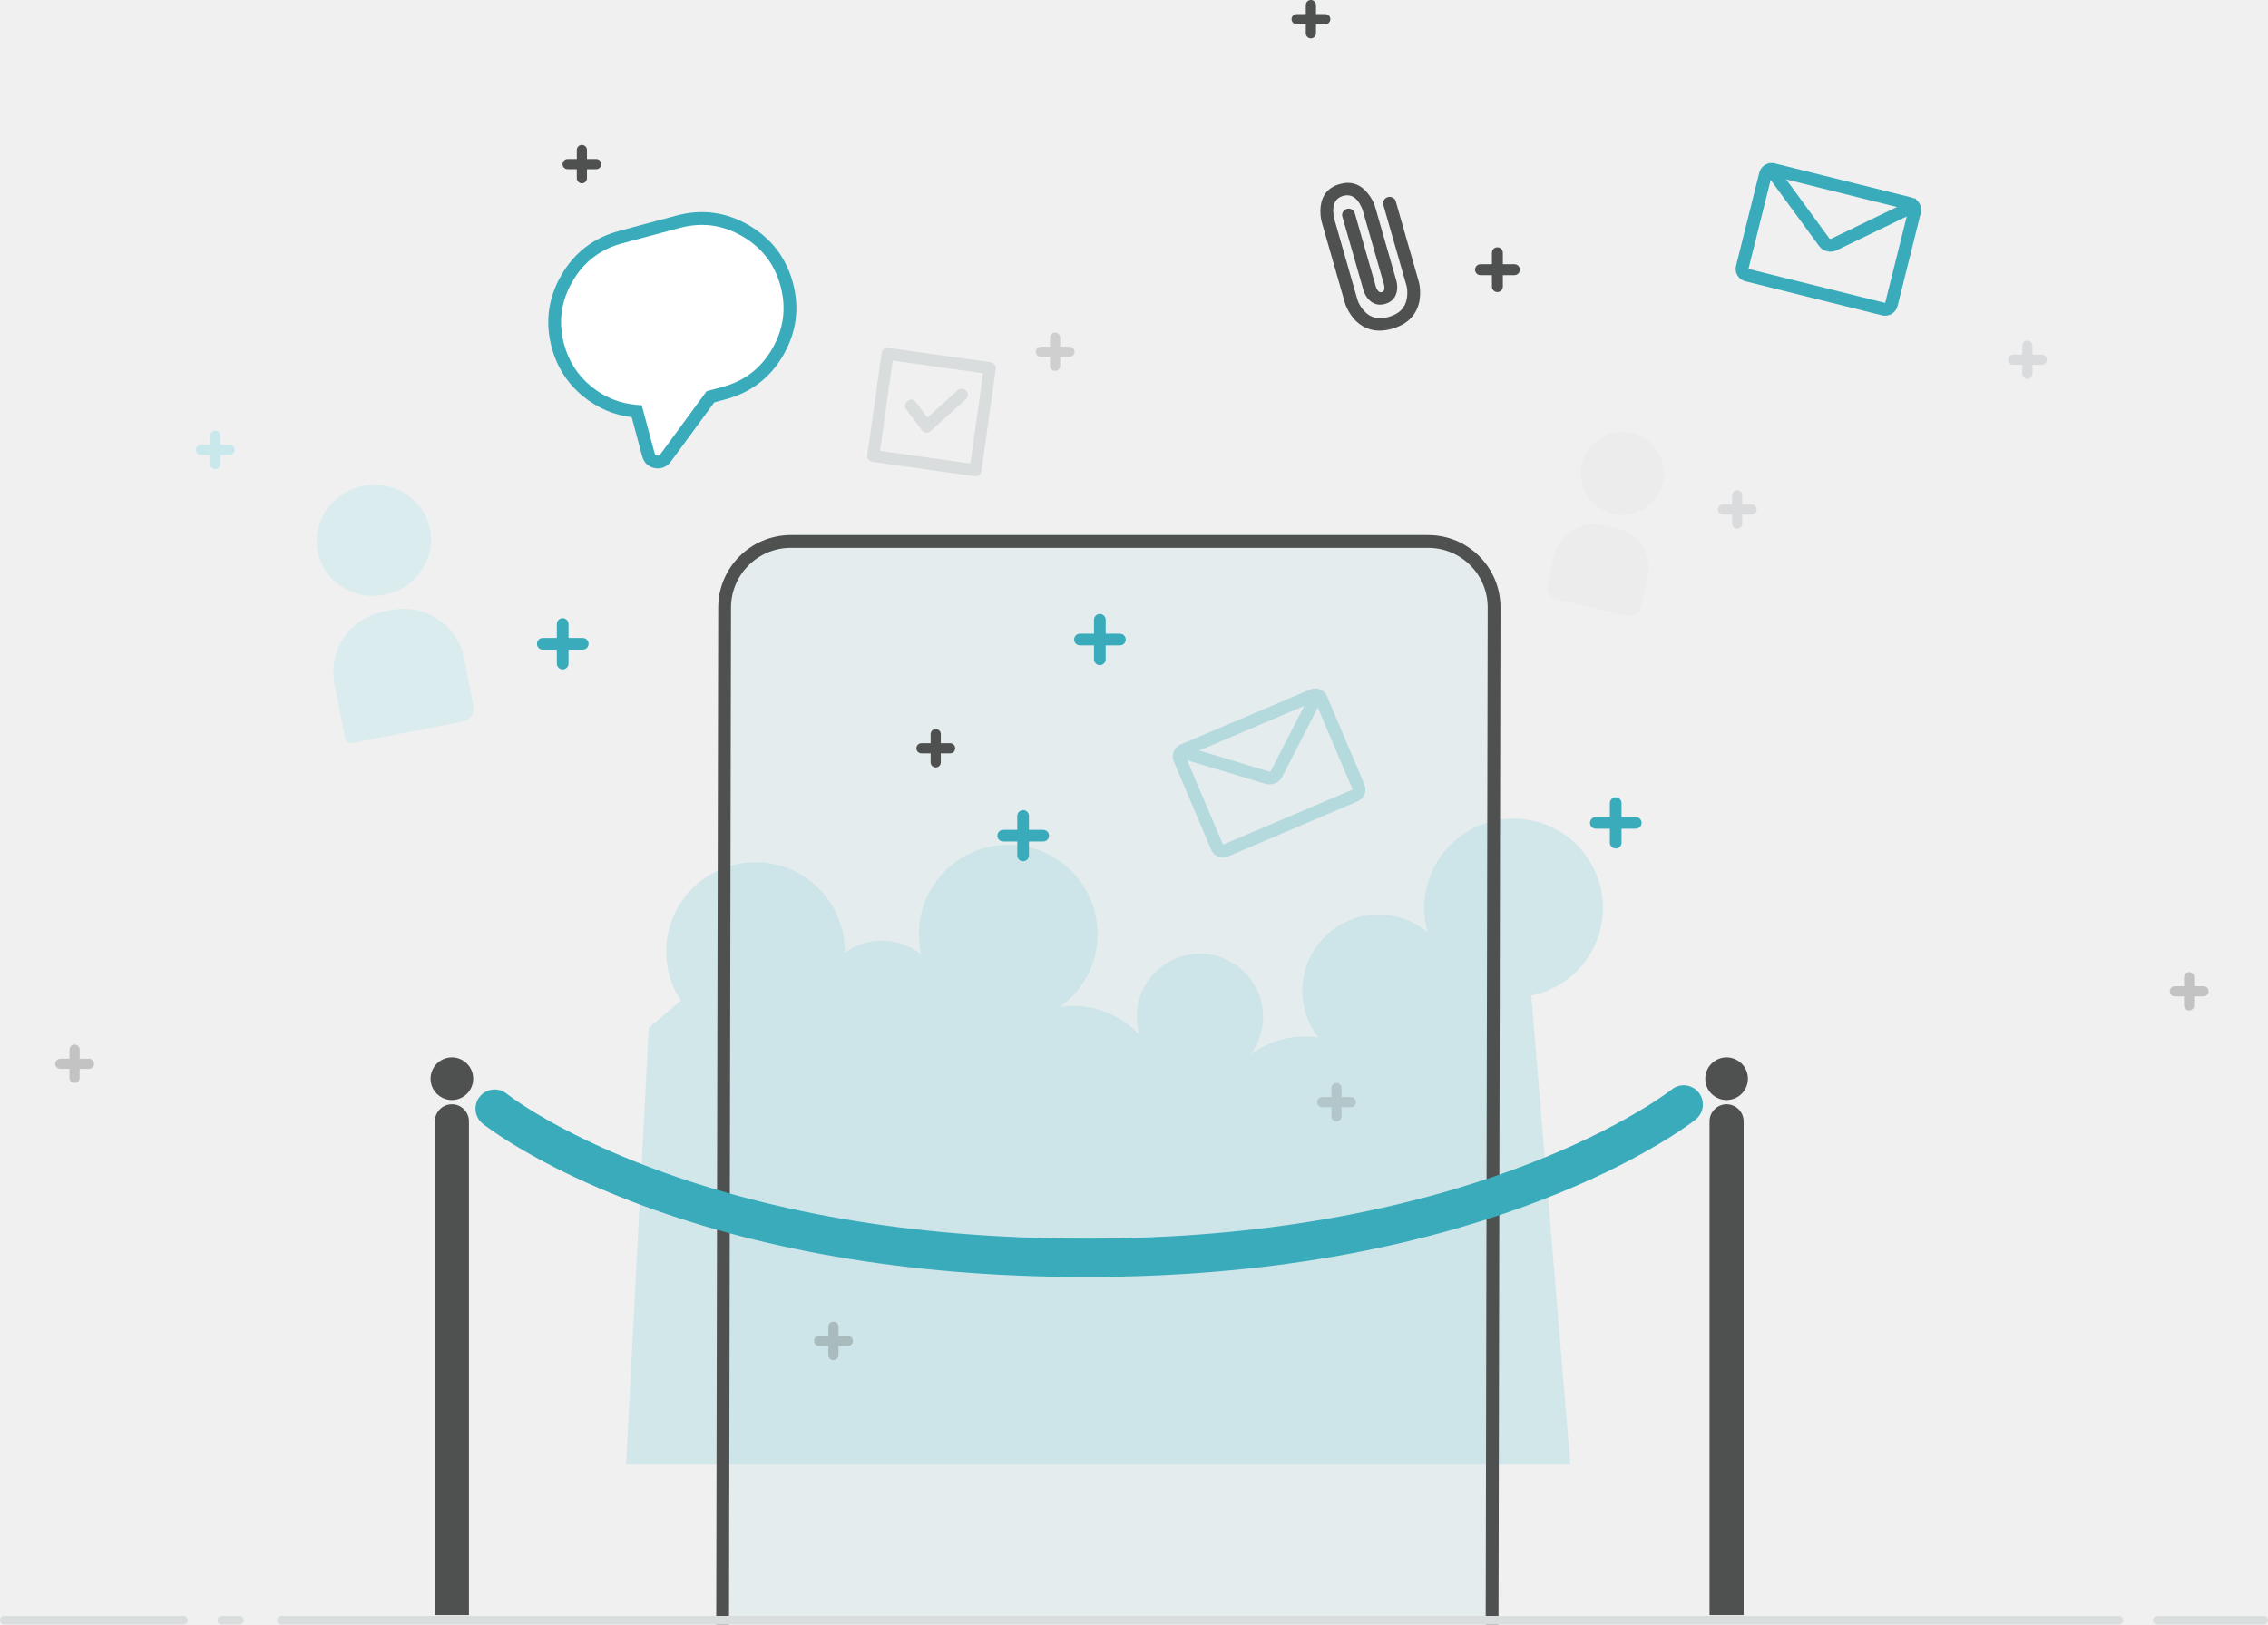
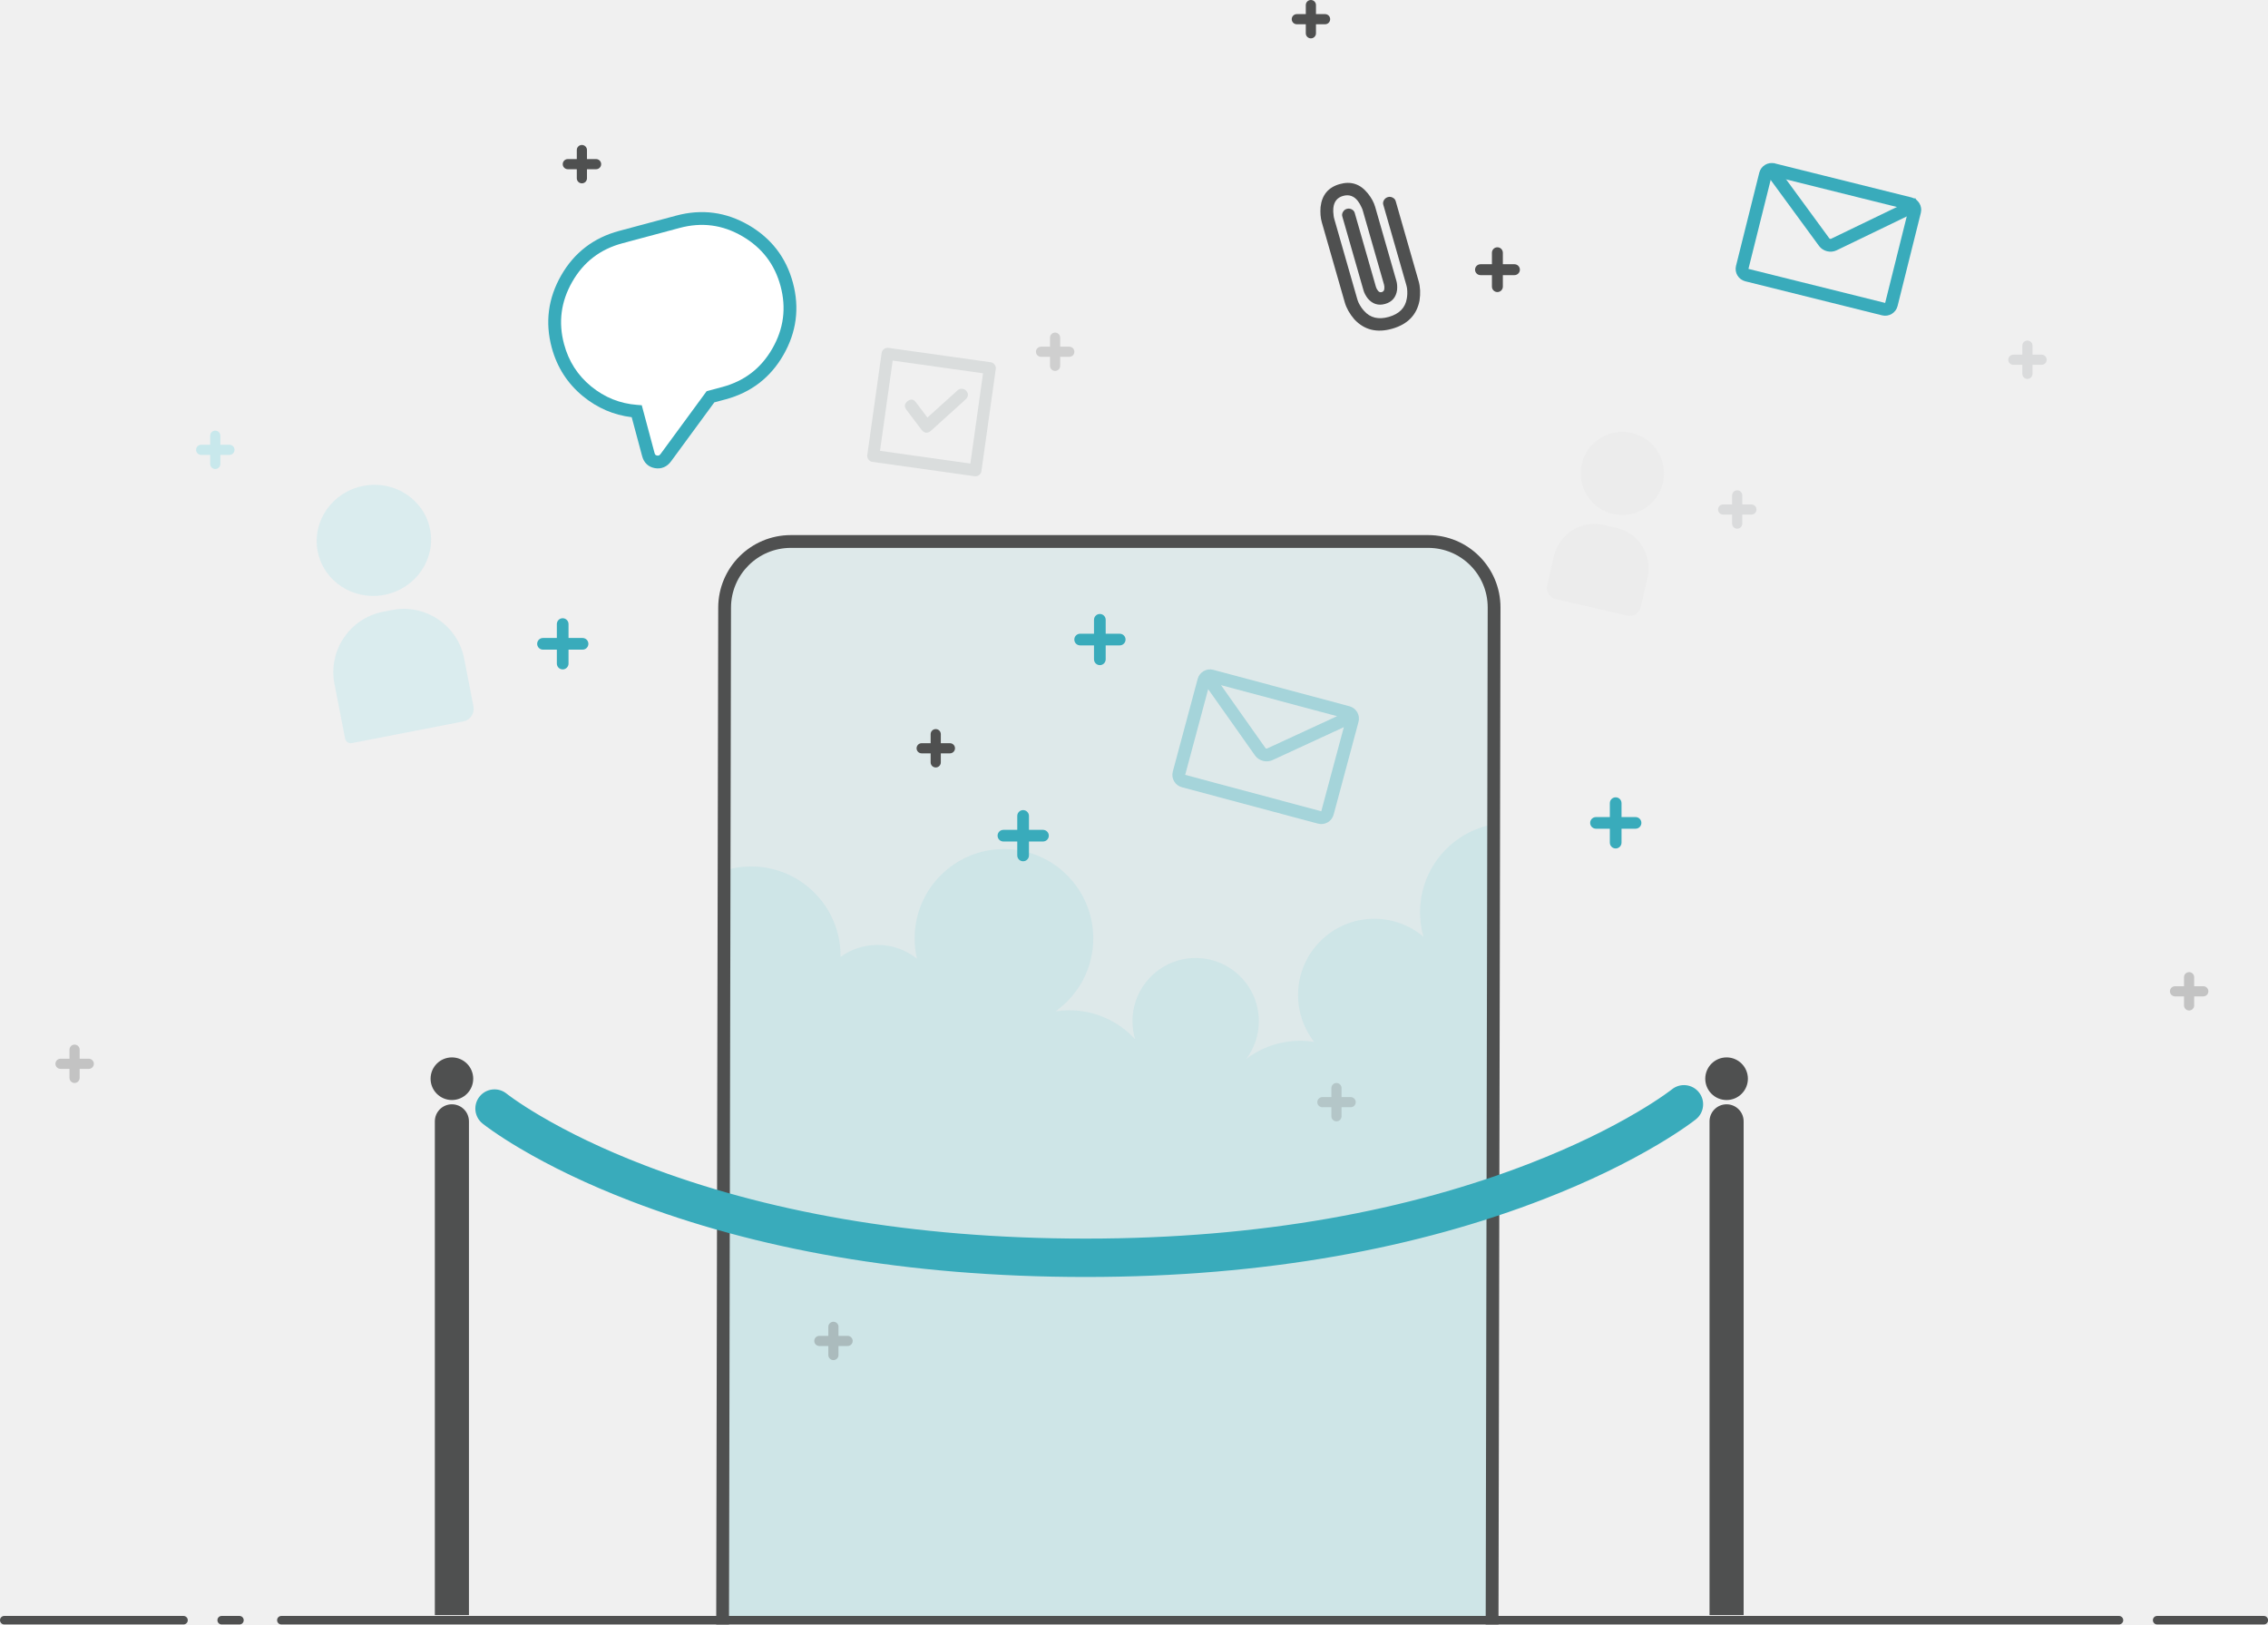
<svg xmlns="http://www.w3.org/2000/svg" xmlns:xlink="http://www.w3.org/1999/xlink" width="532" height="381" viewBox="0 0 532 381">
  <defs>
-     <path id="a" d="M-36.5 36.5h234.99c11.051 0 20.01 8.963 20.01 19.998v142.004c0 11.045-8.963 19.998-20.01 19.998H-36.5" />
+     <rect id="403-a" width="179" height="187" />
  </defs>
  <g fill="none" fill-rule="evenodd">
-     <g transform="translate(169 125)">
-       <mask id="b" fill="#fff">
-         <use xlink:href="#a" />
+     <path fill="#39ABBB" fill-opacity=".094" d="M169,142.009 C169,133.168 176.165,126 185.003,126 L333.997,126 C342.835,126 350,133.159 350,142.009 L350,380 L169,380 L169,142.009 Z" />
+     <path fill="#39ABBB" fill-rule="nonzero" d="M283.4,161.633 L278.006,181.735 L309.927,190.276 L315.221,170.547 L298.472,178.278 C297.063,178.928 295.279,178.452 294.383,177.183 L283.4,161.633 Z M286.41,160.69 L296.838,175.454 C296.898,175.539 297.118,175.598 297.212,175.554 L313.635,167.974 L286.41,160.69 Z M280.937,159.221 C281.366,157.623 283.012,156.675 284.611,157.103 L316.541,165.646 C318.141,166.074 319.092,167.712 318.662,169.315 L312.828,191.056 C312.399,192.655 310.753,193.603 309.154,193.175 L277.224,184.632 C275.624,184.203 274.673,182.565 275.103,180.962 L280.937,159.221 Z" opacity=".347" />
+     <g transform="translate(171 193)">
+       <mask id="403-b" fill="#fff">
+         <use xlink:href="#403-a" />
      </mask>
-       <use fill="#83C9D3" fill-opacity=".102" transform="rotate(-90 91 127.5)" xlink:href="#a" />
-       <g fill="#39ABBB" fill-rule="nonzero" mask="url(#b)" opacity=".291">
-         <path d="M117.871 73.107l30.413-12.922-8.785-20.717-30.413 12.922 8.785 20.717zm-11.55-19.545a3.001 3.001 0 0 1 1.59-3.932l30.42-12.925a2.992 2.992 0 0 1 3.931 1.585l8.788 20.724a3.001 3.001 0 0 1-1.59 3.931l-30.421 12.926a2.992 2.992 0 0 1-3.93-1.586l-8.789-20.723z" />
-         <path d="M106.855 52.52l21.007 6.329c1.487.448 3.185-.276 3.895-1.656l10.045-19.522-2.67-1.37-10.044 19.522c-.048.092-.257.181-.356.152l-21.007-6.33-.87 2.874z" />
-       </g>
-       <g fill="#B5DEE3" mask="url(#b)" opacity=".499">
-         <g transform="translate(-25 67)">
-           <ellipse cx="33.216" cy="31.175" rx="20.952" ry="20.954" />
-           <ellipse cx="211.048" cy="20.954" rx="20.952" ry="20.954" />
-           <ellipse cx="92.493" cy="27.086" rx="20.952" ry="20.954" />
-           <ellipse cx="107.824" cy="64.905" rx="20.952" ry="20.954" />
-           <ellipse cx="161.991" cy="72.06" rx="20.952" ry="20.954" />
-           <ellipse cx="62.855" cy="43.44" rx="14.819" ry="14.821" />
-           <ellipse cx="137.463" cy="46.507" rx="14.819" ry="14.821" />
-           <ellipse cx="179.366" cy="40.374" rx="17.885" ry="17.887" />
-           <path d="M28.617 31.686L8.177 49.062 0 206.469 230.978 231 213.604 22.487 181.92 40.885l-14.309 27.597-30.66-17.376-29.64 7.155L93.005 28.62 65.41 40.885z" />
-         </g>
-       </g>
+       <path fill="#B5DEE3" d="M-12.304,42.67 C-14.474,39.369 -15.736,35.42 -15.736,31.175 C-15.736,19.602 -6.355,10.221 5.216,10.221 C16.787,10.221 26.167,19.602 26.167,31.175 C26.167,31.261 26.167,31.347 26.166,31.433 C28.607,29.663 31.609,28.619 34.855,28.619 C38.344,28.619 41.552,29.826 44.084,31.844 C43.729,30.316 43.542,28.723 43.542,27.086 C43.542,15.514 52.922,6.133 64.493,6.133 C76.065,6.133 85.445,15.514 85.445,27.086 C85.445,34.154 81.946,40.405 76.585,44.2 C77.641,44.036 78.722,43.951 79.824,43.951 C85.929,43.951 91.424,46.563 95.253,50.73 C94.856,49.391 94.643,47.974 94.643,46.507 C94.643,38.321 101.278,31.686 109.463,31.686 C117.647,31.686 124.282,38.321 124.282,46.507 C124.282,49.815 123.198,52.87 121.366,55.336 C124.877,52.681 129.25,51.106 133.991,51.106 C135.099,51.106 136.187,51.192 137.249,51.358 C134.887,48.326 133.48,44.514 133.48,40.374 C133.48,30.495 141.488,22.487 151.366,22.487 C155.758,22.487 159.781,24.07 162.894,26.698 C162.375,24.872 162.097,22.945 162.097,20.954 C162.097,9.381 171.477,0 183.048,0 C194.62,0 204,9.381 204,20.954 C204,31.109 196.776,39.577 187.188,41.498 L202.978,231 L-28,206.469 L-19.824,49.062 L-12.304,42.67 Z" mask="url(#403-b)" opacity=".387" />
    </g>
-     <path fill="#4F5050" fill-rule="nonzero" d="M171.47 142.505c.016-7.735 6.297-14.005 14.03-14.005h149.505c7.726 0 13.977 6.265 13.961 13.993l-.47 238.501 3 .006.47-238.5c.019-9.388-7.575-17-16.961-17H185.5c-9.388 0-17.01 7.61-17.03 17L168 381h3l.47-238.495zm0 0c.016-7.735 6.297-14.005 14.03-14.005h149.505c7.726 0 13.977 6.265 13.961 13.993l-.47 238.501 3 .006.47-238.5c.019-9.388-7.575-17-16.961-17H185.5c-9.388 0-17.01 7.61-17.03 17L168 381h3l.47-238.495z" />
-     <path fill="#4F5050" d="M102 263.003a4.004 4.004 0 0 1 4-4.003c2.21 0 4 1.786 4 4.003V378.8h-8V263.003zM401 263.003a4.004 4.004 0 0 1 4-4.003c2.21 0 4 1.786 4 4.003V378.8h-8V263.003z" />
+     <path fill="#4F5050" fill-rule="nonzero" d="M171.471,142.505 C171.486,134.77 177.767,128.5 185.5,128.5 L335.005,128.5 C342.731,128.5 348.982,134.765 348.966,142.493 L348.496,380.994 L351.496,381 L351.966,142.499 C351.985,133.112 344.391,125.5 335.005,125.5 L185.5,125.5 C176.112,125.5 168.489,133.111 168.471,142.499 L168,381 L171,381 L171.471,142.505 Z M171.471,142.505 C171.486,134.77 177.767,128.5 185.5,128.5 L335.005,128.5 C342.731,128.5 348.982,134.765 348.966,142.493 L348.496,380.994 L351.496,381 L351.966,142.499 C351.985,133.112 344.391,125.5 335.005,125.5 L185.5,125.5 C176.112,125.5 168.489,133.111 168.471,142.499 L168,381 L171,381 L171.471,142.505 Z" />
+     <path fill="#4F5050" d="M102 263.003C102 260.792 103.795 259 106 259L106 259C108.209 259 110 260.786 110 263.003L110 378.8 102 378.8 102 263.003zM401 263.003C401 260.792 402.795 259 405 259L405 259C407.209 259 409 260.786 409 263.003L409 378.8 401 378.8 401 263.003z" />
    <circle cx="106" cy="253" r="5" fill="#4F5050" />
    <circle cx="405" cy="253" r="5" fill="#4F5050" />
-     <path fill="#39ABBB" fill-rule="nonzero" d="M113.172 263.5c.419.339 1.184.915 2.3 1.693a102.72 102.72 0 0 0 6.496 4.15c7.151 4.227 15.806 8.438 25.997 12.357 28.953 11.135 64.45 17.8 106.74 17.8 42.298 0 78.1-6.856 107.55-18.306 10.362-4.028 19.198-8.355 26.531-12.697a108.519 108.519 0 0 0 6.67-4.257 47.074 47.074 0 0 0 2.359-1.73 4.5 4.5 0 0 0-5.63-7.02c-.049.038-.185.144-.41.312-.399.299-.886.65-1.462 1.052a99.595 99.595 0 0 1-6.112 3.899c-6.917 4.095-15.312 8.206-25.207 12.053-28.422 11.05-63.118 17.694-104.289 17.694-41.18 0-75.582-6.46-103.51-17.2-9.717-3.737-17.92-7.73-24.647-11.705a93.799 93.799 0 0 1-5.924-3.78 49.156 49.156 0 0 1-1.408-1.017 17.653 17.653 0 0 1-.388-.298 4.5 4.5 0 0 0-5.656 7z" />
-     <path fill="#DADDDD" fill-rule="nonzero" d="M65 380c0 .552.442 1 1.005 1h431.033a1 1 0 0 0 1.004-1c0-.552-.441-1-1.004-1H66.005A1 1 0 0 0 65 380zM51 380c0 .552.443 1 .99 1h4.185c.547 0 .99-.444.99-1 0-.552-.443-1-.99-1H51.99a.993.993 0 0 0-.991 1zM0 380c0 .552.45 1 1.003 1H43.04a.999.999 0 0 0 1.002-1c0-.552-.45-1-1.002-1H1.003A.999.999 0 0 0 0 380zM505 380c0 .552.446 1 .994 1h25.032a.994.994 0 0 0 .994-1c0-.552-.446-1-.994-1h-25.032a.994.994 0 0 0-.994 1z" />
-     <path fill="#39ABBB" fill-rule="nonzero" d="M377.618 188.368a1.369 1.369 0 0 1 2.74 0v9.264a1.369 1.369 0 0 1-2.74 0v-9.264zm6.03 3.264a1.369 1.369 0 1 1 0 2.736h-9.278a1.369 1.369 0 1 1 0-2.736h9.277zM238.618 191.368a1.369 1.369 0 0 1 2.74 0v9.264a1.369 1.369 0 0 1-2.74 0v-9.264zm6.03 3.264a1.369 1.369 0 1 1 0 2.736h-9.278a1.369 1.369 0 1 1 0-2.736h9.277zM256.618 145.368a1.369 1.369 0 0 1 2.74 0v9.264a1.369 1.369 0 0 1-2.74 0v-9.264zm6.03 3.264a1.369 1.369 0 1 1 0 2.736h-9.278a1.369 1.369 0 1 1 0-2.736h9.277zM130.618 146.368a1.369 1.369 0 0 1 2.74 0v9.264a1.369 1.369 0 0 1-2.74 0v-9.264zm6.03 3.264a1.369 1.369 0 1 1 0 2.736h-9.278a1.369 1.369 0 1 1 0-2.736h9.277z" />
-     <path fill="#C8E8EC" fill-rule="nonzero" d="M49.299 102.191a1.192 1.192 0 0 1 2.386 0v6.618a1.192 1.192 0 0 1-2.386 0v-6.618zm4.52 2.118a1.192 1.192 0 1 1 0 2.382h-6.626a1.192 1.192 0 1 1 0-2.382h6.627z" />
-     <path fill="#4F5050" fill-rule="nonzero" d="M218.299 172.191a1.192 1.192 0 0 1 2.386 0v6.618a1.192 1.192 0 0 1-2.386 0v-6.618zm4.52 2.118a1.192 1.192 0 1 1 0 2.382h-6.626a1.192 1.192 0 1 1 0-2.382h6.627z" />
-     <path fill="#4F5050" fill-rule="nonzero" d="M194.299 311.191a1.192 1.192 0 0 1 2.386 0v6.618a1.192 1.192 0 0 1-2.386 0v-6.618zm4.52 2.118a1.192 1.192 0 1 1 0 2.382h-6.626a1.192 1.192 0 1 1 0-2.382h6.627zM16.299 246.191a1.192 1.192 0 0 1 2.386 0v6.618a1.192 1.192 0 0 1-2.386 0v-6.618zm4.52 2.118a1.192 1.192 0 1 1 0 2.382h-6.626a1.192 1.192 0 1 1 0-2.382h6.627zM512.299 229.191a1.192 1.192 0 0 1 2.386 0v6.618a1.192 1.192 0 0 1-2.386 0v-6.618zm4.52 2.118a1.192 1.192 0 1 1 0 2.382h-6.626a1.192 1.192 0 1 1 0-2.382h6.627z" opacity=".28" />
-     <path fill="#4F5050" fill-rule="nonzero" d="M312.299 255.191a1.192 1.192 0 0 1 2.386 0v6.618a1.192 1.192 0 0 1-2.386 0v-6.618zm4.52 2.118a1.192 1.192 0 1 1 0 2.382h-6.626a1.192 1.192 0 1 1 0-2.382h6.627z" opacity=".206" />
-     <path fill="#4F5050" fill-rule="nonzero" d="M349.959 59.28a1.28 1.28 0 0 1 2.562 0v7.94a1.28 1.28 0 0 1-2.562 0v-7.94zm5.275 2.69a1.28 1.28 0 1 1 0 2.56h-7.953a1.28 1.28 0 1 1 0-2.56h7.953zM135.299 35.191a1.192 1.192 0 0 1 2.386 0v6.618a1.192 1.192 0 0 1-2.386 0V35.19zm4.52 2.118a1.192 1.192 0 1 1 0 2.382h-6.626a1.192 1.192 0 1 1 0-2.382h6.627zM306.299 1.191a1.192 1.192 0 0 1 2.386 0V7.81a1.192 1.192 0 0 1-2.386 0V1.19zm4.52 2.118a1.192 1.192 0 1 1 0 2.382h-6.626a1.192 1.192 0 1 1 0-2.382h6.627z" />
-     <path fill="#DADBDC" fill-rule="nonzero" d="M160.299 81.191a1.192 1.192 0 0 1 2.386 0v6.618a1.192 1.192 0 0 1-2.386 0V81.19zm4.52 2.118a1.192 1.192 0 1 1 0 2.382h-6.626a1.192 1.192 0 1 1 0-2.382h6.627z" />
-     <path fill="#4F5050" fill-rule="nonzero" d="M246.299 79.191a1.192 1.192 0 0 1 2.386 0v6.618a1.192 1.192 0 0 1-2.386 0V79.19zm4.52 2.118a1.192 1.192 0 1 1 0 2.382h-6.626a1.192 1.192 0 1 1 0-2.382h6.627z" opacity=".206" />
-     <path fill="#DADBDC" fill-rule="nonzero" d="M474.374 81.065a1.192 1.192 0 0 1 2.385 0v6.618a1.192 1.192 0 0 1-2.385 0v-6.618zm4.52 2.118a1.192 1.192 0 1 1 0 2.382h-6.626a1.192 1.192 0 1 1 0-2.382h6.627zM406.299 116.191a1.192 1.192 0 0 1 2.386 0v6.618a1.192 1.192 0 0 1-2.386 0v-6.618zm4.52 2.118a1.192 1.192 0 1 1 0 2.382h-6.626a1.192 1.192 0 1 1 0-2.382h6.627z" />
-     <path fill="#4F5050" d="M309.762 48.56c-.102 1.345-.005 2.537.292 3.573l5.388 18.79c.388 1.351 1.133 2.674 2.236 3.967 2.33 2.501 5.299 3.235 8.909 2.2 3.61-1.035 5.739-3.23 6.388-6.587.25-1.68.182-3.197-.206-4.549l-5.387-18.79c-.104-.36-.34-.633-.712-.82-.37-.186-.736-.227-1.097-.124a1.555 1.555 0 0 0-.933.707c-.216.354-.272.711-.169 1.072l5.388 18.79c.103.36.171.682.204.965a7.918 7.918 0 0 1-.076 2.29c-.36 2.15-1.758 3.576-4.195 4.275-2.437.698-4.378.23-5.823-1.403a7.918 7.918 0 0 1-1.277-1.901 6.049 6.049 0 0 1-.34-.927l-5.387-18.79a3.945 3.945 0 0 1-.146-.763c-.09-.656-.11-1.236-.059-1.738.154-1.507.908-2.455 2.262-2.843 1.398-.401 2.562-.003 3.491 1.193.31.399.6.9.872 1.506.11.212.203.454.28.724l4.981 17.37c.09.316.114.65.069 1.005-.032.399-.229.65-.59.754-.36.103-.66-.006-.9-.327a2.478 2.478 0 0 1-.474-.888l-4.98-17.37c-.104-.361-.341-.634-.712-.82a1.555 1.555 0 0 0-1.165-.105c-.361.103-.65.332-.865.687-.216.354-.272.711-.169 1.072l4.98 17.37c.169.586.491 1.2.969 1.844 1.116 1.338 2.486 1.774 4.11 1.308 1.625-.466 2.556-1.562 2.794-3.288.064-.798.012-1.49-.156-2.076l-4.981-17.37c-.31-1.082-.881-2.137-1.714-3.167-1.76-2.225-3.973-2.956-6.635-2.193-2.662.763-4.15 2.555-4.465 5.376z" />
+     <path fill="#39ABBB" fill-rule="nonzero" d="M113.172,263.5 C113.591,263.839 114.356,264.415 115.471,265.193 C117.277,266.454 119.441,267.849 121.968,269.343 C129.119,273.57 137.774,277.781 147.965,281.7 C176.918,292.835 212.415,299.5 254.705,299.5 C297.003,299.5 332.804,292.644 362.256,281.194 C372.617,277.166 381.453,272.839 388.786,268.497 C391.376,266.964 393.598,265.533 395.455,264.24 C396.6,263.443 397.386,262.855 397.815,262.511 C399.754,260.956 400.066,258.124 398.511,256.185 C396.956,254.246 394.124,253.934 392.185,255.489 C392.136,255.528 392,255.634 391.775,255.802 C391.376,256.101 390.889,256.453 390.313,256.854 C388.635,258.022 386.599,259.333 384.201,260.753 C377.284,264.848 368.889,268.959 358.994,272.806 C330.572,283.856 295.876,290.5 254.705,290.5 C213.526,290.5 179.123,284.04 151.195,273.3 C141.478,269.563 133.274,265.571 126.548,261.595 C124.218,260.218 122.245,258.946 120.624,257.814 C120.068,257.426 119.599,257.086 119.216,256.798 C119.002,256.637 118.873,256.536 118.828,256.5 C116.895,254.938 114.062,255.239 112.5,257.172 C110.938,259.105 111.239,261.938 113.172,263.5 Z" />
+     <path fill="#4F5050" fill-rule="nonzero" d="M65 380C65 380.552 65.442 381 66.005 381L497.038 381C497.592 381 498.042 380.556 498.042 380L498.042 380C498.042 379.448 497.601 379 497.038 379L66.005 379C65.45 379 65 379.444 65 380L65 380zM51 380C51 380.552 51.443 381 51.991 381L56.175 381C56.722 381 57.165 380.556 57.165 380L57.165 380C57.165 379.448 56.722 379 56.175 379L51.991 379C51.443 379 51 379.444 51 380L51 380zM0 380C0 380.552.45 381 1.003 381L43.041 381C43.595 381 44.043 380.556 44.043 380L44.043 380C44.043 379.448 43.593 379 43.041 379L1.003 379C.449 379 0 379.444 0 380L0 380zM505 380C505 380.552 505.446 381 505.994 381L531.026 381C531.575 381 532.02 380.556 532.02 380L532.02 380C532.02 379.448 531.574 379 531.026 379L505.994 379C505.445 379 505 379.444 505 380L505 380z" />
+     <path fill="#39ABBB" fill-rule="nonzero" d="M377.618 188.368C377.618 187.612 378.232 187 378.988 187 379.744 187 380.358 187.612 380.358 188.368L380.358 197.632C380.358 198.388 379.744 199 378.988 199 378.232 199 377.618 198.388 377.618 197.632L377.618 188.368zM383.647 191.632C384.404 191.632 385.017 192.245 385.017 193 385.017 193.755 384.404 194.368 383.647 194.368L374.37 194.368C373.613 194.368 373 193.755 373 193 373 192.245 373.613 191.632 374.37 191.632L383.647 191.632zM238.618 191.368C238.618 190.612 239.232 190 239.988 190 240.744 190 241.358 190.612 241.358 191.368L241.358 200.632C241.358 201.388 240.744 202 239.988 202 239.232 202 238.618 201.388 238.618 200.632L238.618 191.368zM244.647 194.632C245.404 194.632 246.017 195.245 246.017 196 246.017 196.755 245.404 197.368 244.647 197.368L235.37 197.368C234.613 197.368 234 196.755 234 196 234 195.245 234.613 194.632 235.37 194.632L244.647 194.632zM256.618 145.368C256.618 144.612 257.232 144 257.988 144 258.744 144 259.358 144.612 259.358 145.368L259.358 154.632C259.358 155.388 258.744 156 257.988 156 257.232 156 256.618 155.388 256.618 154.632L256.618 145.368zM262.647 148.632C263.404 148.632 264.017 149.245 264.017 150 264.017 150.755 263.404 151.368 262.647 151.368L253.37 151.368C252.613 151.368 252 150.755 252 150 252 149.245 252.613 148.632 253.37 148.632L262.647 148.632zM130.618 146.368C130.618 145.612 131.232 145 131.988 145 132.744 145 133.358 145.612 133.358 146.368L133.358 155.632C133.358 156.388 132.744 157 131.988 157 131.232 157 130.618 156.388 130.618 155.632L130.618 146.368zM136.647 149.632C137.404 149.632 138.017 150.245 138.017 151 138.017 151.755 137.404 152.368 136.647 152.368L127.37 152.368C126.613 152.368 126 151.755 126 151 126 150.245 126.613 149.632 127.37 149.632L136.647 149.632z" />
+     <path fill="#C8E8EC" fill-rule="nonzero" d="M49.299,102.191 C49.299,101.533 49.833,101 50.492,101 C51.15,101 51.685,101.533 51.685,102.191 L51.685,108.809 C51.685,109.467 51.15,110 50.492,110 C49.833,110 49.299,109.467 49.299,108.809 L49.299,102.191 Z M53.82,104.309 C54.479,104.309 55.013,104.842 55.013,105.5 C55.013,106.158 54.479,106.691 53.82,106.691 L47.193,106.691 C46.534,106.691 46,106.158 46,105.5 C46,104.842 46.534,104.309 47.193,104.309 L53.82,104.309 Z" />
+     <path fill="#4F5050" fill-rule="nonzero" d="M218.299,172.191 C218.299,171.533 218.833,171 219.492,171 C220.15,171 220.685,171.533 220.685,172.191 L220.685,178.809 C220.685,179.467 220.15,180 219.492,180 C218.833,180 218.299,179.467 218.299,178.809 L218.299,172.191 Z M222.82,174.309 C223.479,174.309 224.013,174.842 224.013,175.5 C224.013,176.158 223.479,176.691 222.82,176.691 L216.193,176.691 C215.534,176.691 215,176.158 215,175.5 C215,174.842 215.534,174.309 216.193,174.309 L222.82,174.309 Z" />
+     <path fill="#4F5050" fill-rule="nonzero" d="M194.299 311.191C194.299 310.533 194.833 310 195.492 310 196.15 310 196.685 310.533 196.685 311.191L196.685 317.809C196.685 318.467 196.15 319 195.492 319 194.833 319 194.299 318.467 194.299 317.809L194.299 311.191zM198.82 313.309C199.479 313.309 200.013 313.842 200.013 314.5 200.013 315.158 199.479 315.691 198.82 315.691L192.193 315.691C191.534 315.691 191 315.158 191 314.5 191 313.842 191.534 313.309 192.193 313.309L198.82 313.309zM16.299 246.191C16.299 245.533 16.833 245 17.492 245 18.15 245 18.685 245.533 18.685 246.191L18.685 252.809C18.685 253.467 18.15 254 17.492 254 16.833 254 16.299 253.467 16.299 252.809L16.299 246.191zM20.82 248.309C21.479 248.309 22.013 248.842 22.013 249.5 22.013 250.158 21.479 250.691 20.82 250.691L14.193 250.691C13.534 250.691 13 250.158 13 249.5 13 248.842 13.534 248.309 14.193 248.309L20.82 248.309zM512.299 229.191C512.299 228.533 512.833 228 513.492 228 514.15 228 514.685 228.533 514.685 229.191L514.685 235.809C514.685 236.467 514.15 237 513.492 237 512.833 237 512.299 236.467 512.299 235.809L512.299 229.191zM516.82 231.309C517.479 231.309 518.013 231.842 518.013 232.5 518.013 233.158 517.479 233.691 516.82 233.691L510.193 233.691C509.534 233.691 509 233.158 509 232.5 509 231.842 509.534 231.309 510.193 231.309L516.82 231.309z" opacity=".28" />
+     <path fill="#4F5050" fill-rule="nonzero" d="M312.299,255.191 C312.299,254.533 312.833,254 313.492,254 C314.15,254 314.685,254.533 314.685,255.191 L314.685,261.809 C314.685,262.467 314.15,263 313.492,263 C312.833,263 312.299,262.467 312.299,261.809 L312.299,255.191 Z M316.82,257.309 C317.479,257.309 318.013,257.842 318.013,258.5 C318.013,259.158 317.479,259.691 316.82,259.691 L310.193,259.691 C309.534,259.691 309,259.158 309,258.5 C309,257.842 309.534,257.309 310.193,257.309 L316.82,257.309 Z" opacity=".206" />
+     <path fill="#4F5050" fill-rule="nonzero" d="M349.959 59.279C349.959 58.573 350.532 58 351.24 58 351.947 58 352.521 58.573 352.521 59.279L352.521 67.221C352.521 67.927 351.947 68.5 351.24 68.5 350.532 68.5 349.959 67.927 349.959 67.221L349.959 59.279zM355.234 61.971C355.941 61.971 356.515 62.543 356.515 63.25 356.515 63.957 355.941 64.529 355.234 64.529L347.281 64.529C346.574 64.529 346 63.957 346 63.25 346 62.543 346.574 61.971 347.281 61.971L355.234 61.971zM135.299 35.191C135.299 34.533 135.833 34 136.492 34 137.15 34 137.685 34.533 137.685 35.191L137.685 41.809C137.685 42.467 137.15 43 136.492 43 135.833 43 135.299 42.467 135.299 41.809L135.299 35.191zM139.82 37.309C140.479 37.309 141.013 37.842 141.013 38.5 141.013 39.158 140.479 39.691 139.82 39.691L133.193 39.691C132.534 39.691 132 39.158 132 38.5 132 37.842 132.534 37.309 133.193 37.309L139.82 37.309zM306.299 1.191C306.299.533 306.833 0 307.492 0 308.15 0 308.685.533 308.685 1.191L308.685 7.809C308.685 8.467 308.15 9 307.492 9 306.833 9 306.299 8.467 306.299 7.809L306.299 1.191zM310.82 3.309C311.479 3.309 312.013 3.842 312.013 4.5 312.013 5.158 311.479 5.691 310.82 5.691L304.193 5.691C303.534 5.691 303 5.158 303 4.5 303 3.842 303.534 3.309 304.193 3.309L310.82 3.309z" />
+     <path fill="#DADBDC" fill-rule="nonzero" d="M160.299,81.191 C160.299,80.533 160.833,80 161.492,80 C162.15,80 162.685,80.533 162.685,81.191 L162.685,87.809 C162.685,88.467 162.15,89 161.492,89 C160.833,89 160.299,88.467 160.299,87.809 L160.299,81.191 Z M164.82,83.309 C165.479,83.309 166.013,83.842 166.013,84.5 C166.013,85.158 165.479,85.691 164.82,85.691 L158.193,85.691 C157.534,85.691 157,85.158 157,84.5 C157,83.842 157.534,83.309 158.193,83.309 L164.82,83.309 Z" />
+     <path fill="#4F5050" fill-rule="nonzero" d="M246.299,79.191 C246.299,78.533 246.833,78 247.492,78 C248.15,78 248.685,78.533 248.685,79.191 L248.685,85.809 C248.685,86.467 248.15,87 247.492,87 C246.833,87 246.299,86.467 246.299,85.809 L246.299,79.191 Z M250.82,81.309 C251.479,81.309 252.013,81.842 252.013,82.5 C252.013,83.158 251.479,83.691 250.82,83.691 L244.193,83.691 C243.534,83.691 243,83.158 243,82.5 C243,81.842 243.534,81.309 244.193,81.309 L250.82,81.309 Z" opacity=".206" />
+     <path fill="#DADBDC" fill-rule="nonzero" d="M474.374 81.065C474.374 80.407 474.908 79.874 475.566 79.874 476.225 79.874 476.759 80.407 476.759 81.065L476.759 87.683C476.759 88.341 476.225 88.874 475.566 88.874 474.908 88.874 474.374 88.341 474.374 87.683L474.374 81.065zM478.895 83.183C479.553 83.183 480.087 83.716 480.087 84.374 480.087 85.032 479.553 85.565 478.895 85.565L472.268 85.565C471.609 85.565 471.075 85.032 471.075 84.374 471.075 83.716 471.609 83.183 472.268 83.183L478.895 83.183zM406.299 116.191C406.299 115.533 406.833 115 407.492 115 408.15 115 408.685 115.533 408.685 116.191L408.685 122.809C408.685 123.467 408.15 124 407.492 124 406.833 124 406.299 123.467 406.299 122.809L406.299 116.191zM410.82 118.309C411.479 118.309 412.013 118.842 412.013 119.5 412.013 120.158 411.479 120.691 410.82 120.691L404.193 120.691C403.534 120.691 403 120.158 403 119.5 403 118.842 403.534 118.309 404.193 118.309L410.82 118.309z" />
+     <path fill="#4F5050" d="M313.316,45.724 C312.847,46.99 312.612,48.162 312.612,49.24 L312.612,68.787 C312.612,70.193 312.964,71.67 313.669,73.217 C315.218,76.264 317.87,77.787 321.625,77.787 C325.38,77.787 328.033,76.264 329.582,73.217 C330.286,71.67 330.638,70.193 330.638,68.787 L330.638,49.24 C330.638,48.865 330.485,48.537 330.18,48.256 C329.875,47.974 329.535,47.834 329.159,47.834 C328.737,47.834 328.373,47.974 328.068,48.256 C327.763,48.537 327.61,48.865 327.61,49.24 L327.61,68.787 C327.61,69.162 327.587,69.49 327.54,69.771 C327.399,70.568 327.164,71.295 326.836,71.951 C325.897,73.92 324.16,74.904 321.625,74.904 C319.09,74.904 317.353,73.92 316.415,71.951 C316.086,71.295 315.851,70.568 315.71,69.771 C315.664,69.49 315.64,69.162 315.64,68.787 L315.64,49.24 C315.64,48.959 315.664,48.701 315.71,48.467 C315.804,47.81 315.945,47.248 316.133,46.779 C316.696,45.373 317.682,44.67 319.09,44.67 C320.545,44.67 321.555,45.373 322.118,46.779 C322.306,47.248 322.447,47.81 322.54,48.467 C322.587,48.701 322.611,48.959 322.611,49.24 L322.611,67.31 C322.611,67.639 322.54,67.967 322.4,68.295 C322.259,68.67 322.001,68.857 321.625,68.857 C321.25,68.857 320.991,68.67 320.851,68.295 C320.71,67.967 320.639,67.639 320.639,67.31 L320.639,49.24 C320.639,48.865 320.487,48.537 320.182,48.256 C319.877,47.974 319.513,47.834 319.09,47.834 C318.715,47.834 318.374,47.974 318.069,48.256 C317.764,48.537 317.612,48.865 317.612,49.24 L317.612,67.31 C317.612,67.92 317.752,68.599 318.034,69.349 C318.738,70.943 319.935,71.74 321.625,71.74 C323.315,71.74 324.512,70.943 325.216,69.349 C325.498,68.599 325.639,67.92 325.639,67.31 L325.639,49.24 C325.639,48.115 325.38,46.943 324.864,45.724 C323.784,43.099 321.86,41.787 319.09,41.787 C316.321,41.787 314.396,43.099 313.316,45.724 Z" transform="rotate(-16 321.625 59.787)" />
    <g fill="#ECECEC" transform="rotate(13 -248.574 1680.964)">
-       <path d="M0 32.25c0-5.385 4.371-9.75 9.752-9.75h3.028c5.386 0 9.752 4.364 9.752 9.75v7.06A2.696 2.696 0 0 1 19.836 42H2.696A2.693 2.693 0 0 1 0 39.31v-7.06z" />
+       <path d="M0,32.25 C0,26.865 4.371,22.5 9.752,22.5 L12.78,22.5 C18.166,22.5 22.532,26.864 22.532,32.25 L22.532,39.309 C22.532,40.795 21.321,42 19.836,42 L2.695,42 C1.207,42 0,40.795 0,39.309 L0,32.25 Z" />
      <ellipse cx="11.266" cy="9.75" rx="9.764" ry="9.75" />
    </g>
    <g fill="#CCE9ED" opacity=".599" transform="rotate(-11 642.105 -305.031)">
-       <path d="M0 44.29c0-7.965 6.46-14.421 14.411-14.421h2.178c7.959 0 14.411 6.454 14.411 14.42v11.416a3.008 3.008 0 0 1-3 3.005H1.351A1.35 1.35 0 0 1 0 57.357V44.29z" />
+       <path d="M3.63797881e-12,44.289 C3.63797881e-12,36.325 6.461,29.869 14.411,29.869 L16.589,29.869 C24.548,29.869 31,36.323 31,44.289 L31,55.705 C31,57.364 29.648,58.71 27.999,58.71 L1.352,58.71 C0.605,58.71 3.63797881e-12,58.107 3.63797881e-12,57.357 L3.63797881e-12,44.289 Z" />
      <ellipse cx="15.5" cy="13.018" rx="13.433" ry="13.018" />
    </g>
-     <path fill="#39ABBB" d="M136.759 92.943c-3.652-2.99-6.108-6.82-7.349-11.449-1.58-5.897-.837-11.557 2.218-16.893 3.057-5.34 7.611-8.84 13.59-10.442l13.421-3.596c5.979-1.602 11.673-.85 16.99 2.248 5.314 3.093 8.788 7.624 10.368 13.521 1.58 5.897.837 11.558-2.217 16.894-3.057 5.34-7.612 8.84-13.591 10.441l-2.635.706-10.134 13.812c-.928 1.288-2.264 1.873-3.785 1.616-1.531-.259-2.593-1.261-3.004-2.795l-2.453-9.154c-4.238-.512-8.054-2.153-11.42-4.909z" />
-     <path fill="#FFF" d="M145.994 57.057c-5.205 1.395-9.1 4.387-11.759 9.032-2.661 4.65-3.298 9.496-1.923 14.628 1.079 4.026 3.189 7.315 6.352 9.906 3.17 2.595 6.76 4.037 10.81 4.342l1.062.08 2.997 11.184c.113.42.254.554.606.614.362.061.569-.03.85-.42l10.767-14.674 3.657-.98c5.205-1.394 9.1-4.386 11.759-9.031 2.661-4.65 3.298-9.497 1.923-14.628-1.375-5.132-4.35-9.011-8.98-11.707-4.624-2.693-9.494-3.337-14.7-1.942l-13.42 3.596z" />
-     <path fill="#DADDDD" d="M208.392 81.588l23.986 3.371c.372.053.678.238.918.555.24.318.333.663.281 1.034l-3.366 23.952a1.348 1.348 0 0 1-.556.916c-.318.24-.663.333-1.034.28l-23.986-3.37a1.352 1.352 0 0 1-.918-.555 1.348 1.348 0 0 1-.281-1.034l3.366-23.952c.052-.371.237-.677.555-.916.318-.24.663-.333 1.035-.28zm-1.972 24.148l21.197 2.98 2.975-21.167-21.197-2.98-2.975 21.167zm18.208-14.198c.324-.285.696-.399 1.114-.34.372.052.661.188.867.406.613.701.588 1.384-.074 2.049l-8.227 7.435c-.748.605-1.449.53-2.101-.225l-3.597-4.765c-.56-.741-.465-1.415.284-2.02.742-.558 1.393-.466 1.952.275l2.698 3.574 7.084-6.389z" />
-     <g fill="#39ABBB" fill-rule="nonzero">
-       <path d="M410.13 63.065l32.066 7.983 5.451-21.832-32.065-7.982-5.451 21.831zm2.538-22.56a3.001 3.001 0 0 1 3.637-2.183l32.074 7.984a2.992 2.992 0 0 1 2.184 3.632l-5.453 21.84a3.001 3.001 0 0 1-3.637 2.182L409.4 65.975a2.992 2.992 0 0 1-2.185-3.631l5.453-21.84z" />
-       <path d="M413.722 39.993l12.968 17.698c.918 1.252 2.71 1.697 4.108 1.022l19.77-9.547-1.307-2.7-19.771 9.546c-.093.045-.314-.01-.375-.093l-12.968-17.697-2.425 1.771z" />
+     <g transform="rotate(-15 289.47 -439.58)">
+       <path fill="#39ABBB" d="M4.135,35.273 C1.382,31.44 0,27.105 0,22.312 C0,16.207 2.183,10.932 6.514,6.569 C10.849,2.201 16.155,0 22.344,0 L36.239,0 C42.428,0 47.734,2.201 52.069,6.569 C56.4,10.932 58.583,16.207 58.583,22.312 C58.583,28.418 56.4,33.693 52.069,38.056 C47.734,42.424 42.428,44.625 36.239,44.625 L33.511,44.625 L20.147,55.343 C18.917,56.347 17.476,56.566 16.074,55.925 C14.661,55.278 13.895,54.035 13.895,52.447 L13.895,42.97 C9.934,41.378 6.672,38.806 4.135,35.273 Z" />
+       <path fill="#FFF" d="M22.344,3 C16.955,3 12.418,4.882 8.648,8.68 C4.874,12.483 3.004,17 3.004,22.312 C3.004,26.481 4.191,30.204 6.576,33.525 C8.966,36.852 12.061,39.174 15.894,40.517 L16.899,40.869 L16.899,52.447 C16.899,52.883 17.001,53.049 17.325,53.197 C17.66,53.351 17.883,53.317 18.256,53.012 L32.454,41.625 L36.239,41.625 C41.628,41.625 46.165,39.743 49.935,35.945 C53.709,32.142 55.579,27.625 55.579,22.312 C55.579,17 53.709,12.483 49.935,8.68 C46.165,4.882 41.628,3 36.239,3 L22.344,3 Z" />
+     </g>
+     <path fill="#DADDDD" d="M206.395,83.142 L230.617,83.142 C230.993,83.142 231.321,83.283 231.603,83.564 C231.885,83.846 232.026,84.174 232.026,84.549 L232.026,108.736 C232.026,109.111 231.885,109.439 231.603,109.721 C231.321,110.002 230.993,110.142 230.617,110.142 L206.395,110.142 C206.02,110.142 205.691,110.002 205.41,109.721 C205.128,109.439 204.987,109.111 204.987,108.736 L204.987,84.549 C204.987,84.174 205.128,83.846 205.41,83.564 C205.691,83.283 206.02,83.142 206.395,83.142 Z M207.804,107.33 L229.209,107.33 L229.209,85.955 L207.804,85.955 L207.804,107.33 Z M223.858,90.736 C224.139,90.408 224.491,90.244 224.914,90.244 C225.289,90.244 225.595,90.338 225.829,90.525 C226.533,91.135 226.604,91.814 226.04,92.564 L218.929,101.072 C218.272,101.775 217.568,101.799 216.816,101.142 L212.592,96.924 C211.935,96.267 211.935,95.588 212.592,94.885 C213.249,94.228 213.906,94.228 214.563,94.885 L217.732,98.049 L223.858,90.736 Z" transform="rotate(8 218.506 96.642)" />
+     <g fill="#39ABBB" fill-rule="nonzero" transform="rotate(-1 2402.69 -23282.022)">
+       <path d="M3.006,24.735 L34.927,33.276 L40.759,11.543 L8.838,3.002 L3.006,24.735 Z M5.937,2.221 C6.366,0.623 8.012,-0.325 9.611,0.103 L41.541,8.646 C43.141,9.074 44.092,10.712 43.662,12.315 L37.828,34.056 C37.399,35.655 35.753,36.603 34.154,36.175 L2.224,27.632 C0.624,27.203 -0.327,25.565 0.103,23.962 L5.937,2.221 Z" />
+       <path d="M7,1.729 L19.657,19.65 C20.553,20.918 22.337,21.394 23.746,20.744 L43.68,11.544 L42.42,8.82 L22.486,18.021 C22.392,18.064 22.172,18.005 22.112,17.921 L9.455,0 L7,1.729 Z" />
    </g>
  </g>
</svg>
